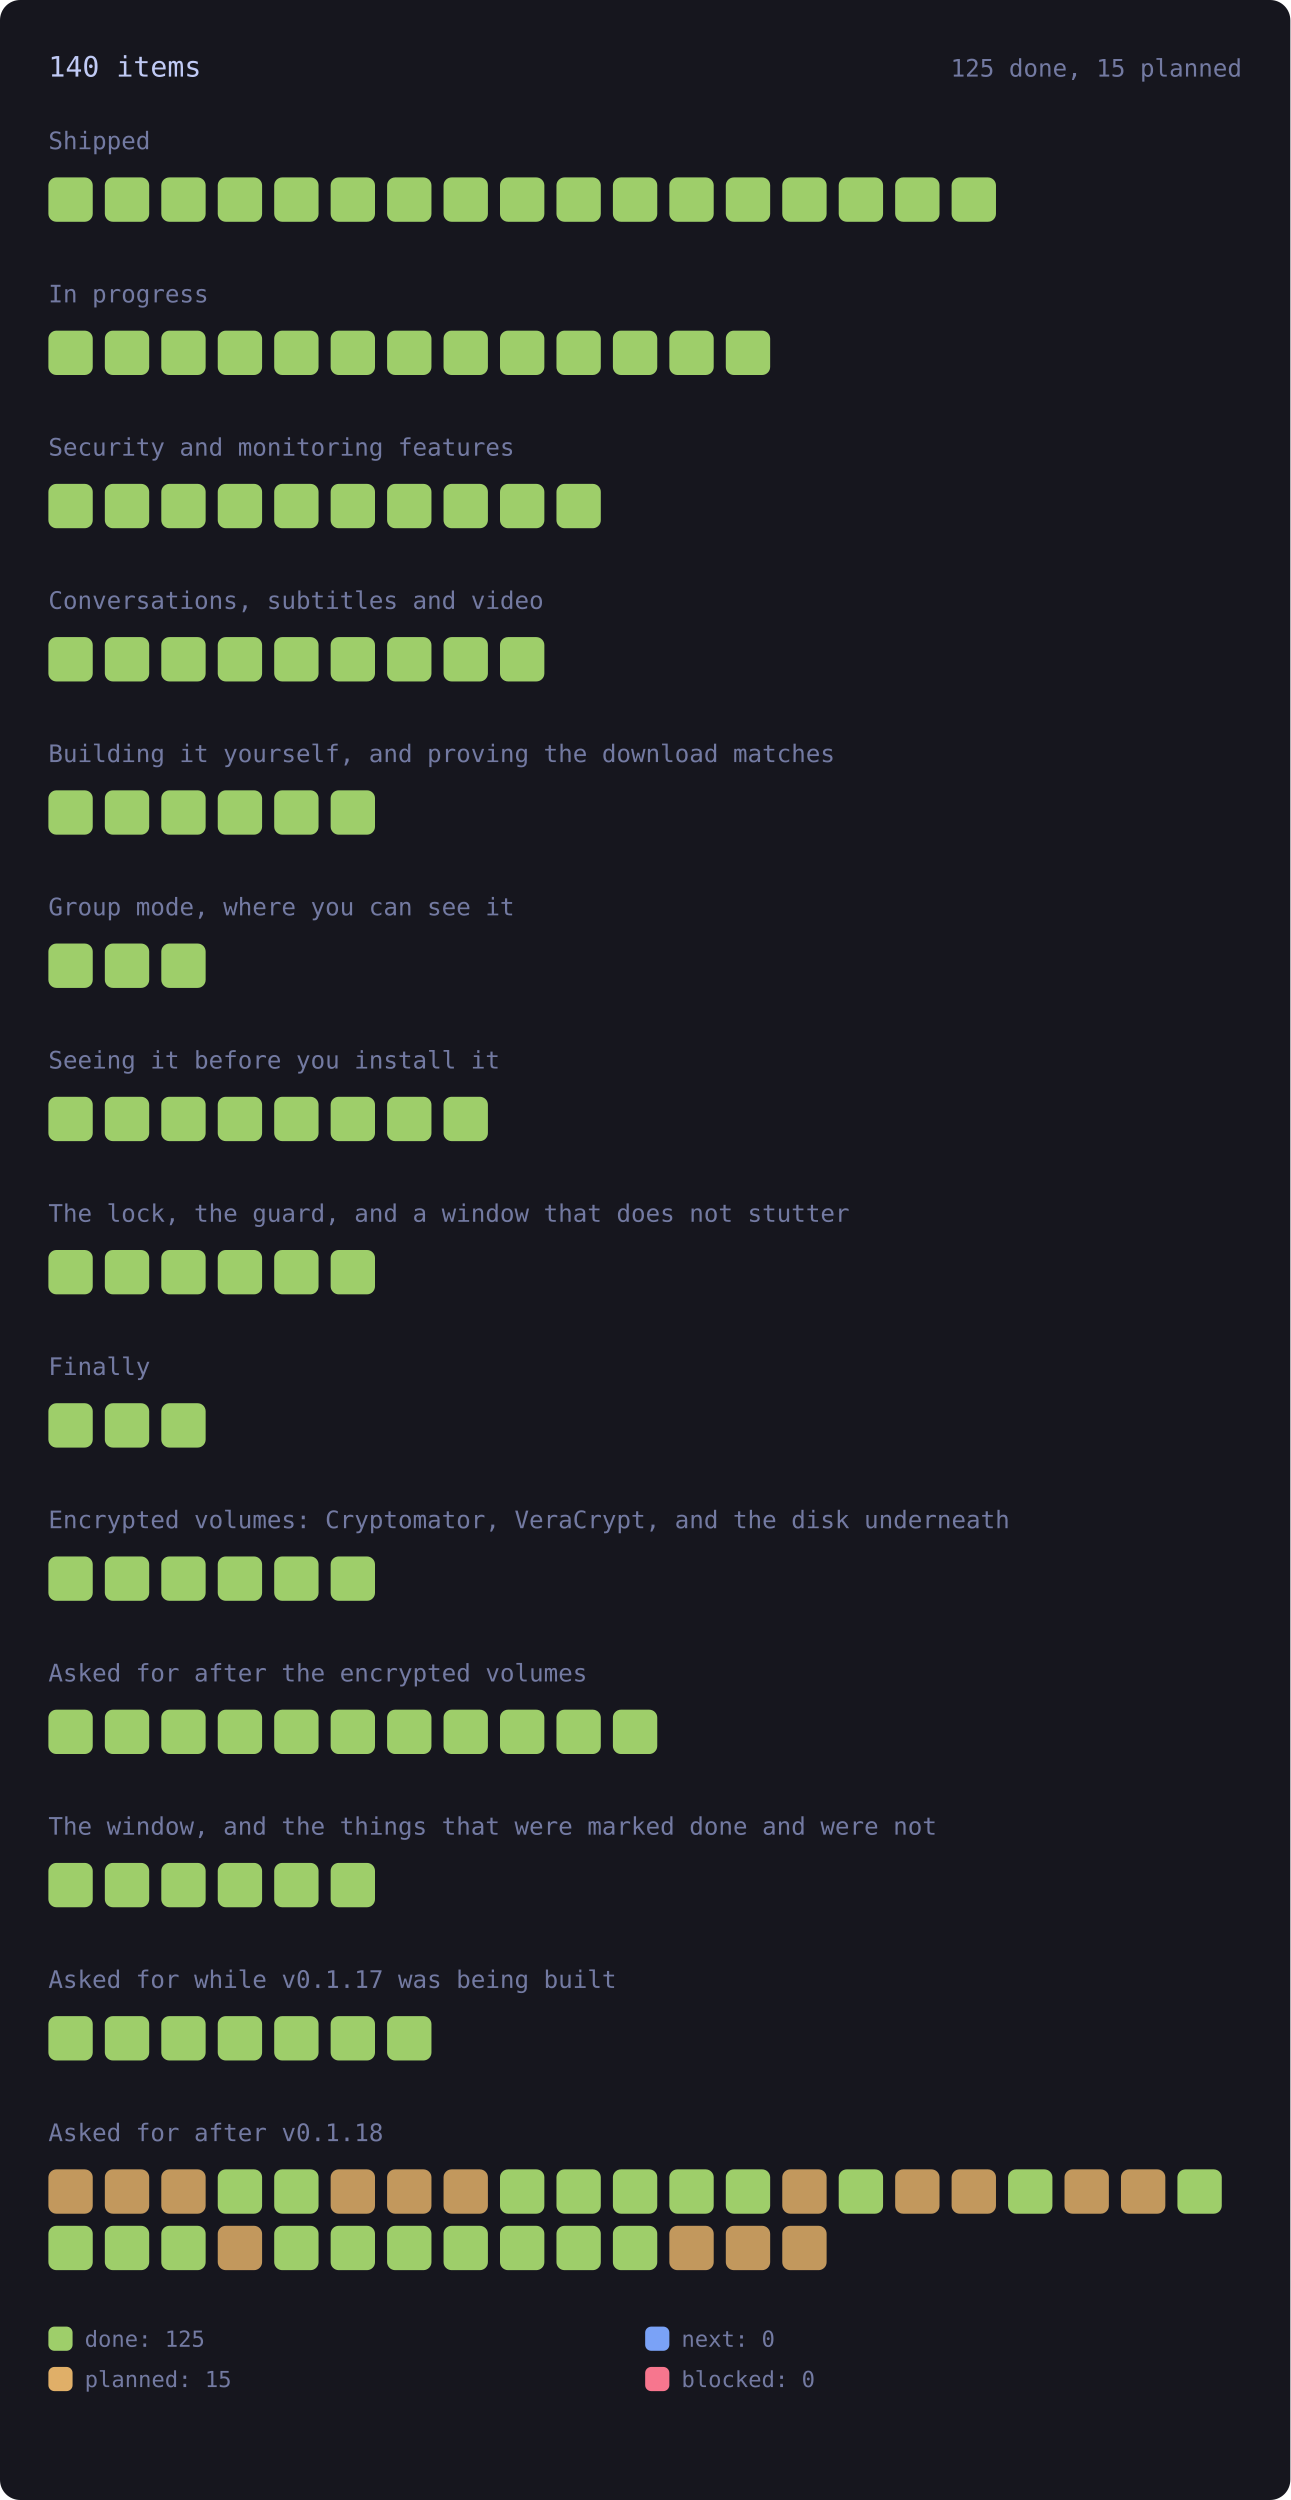
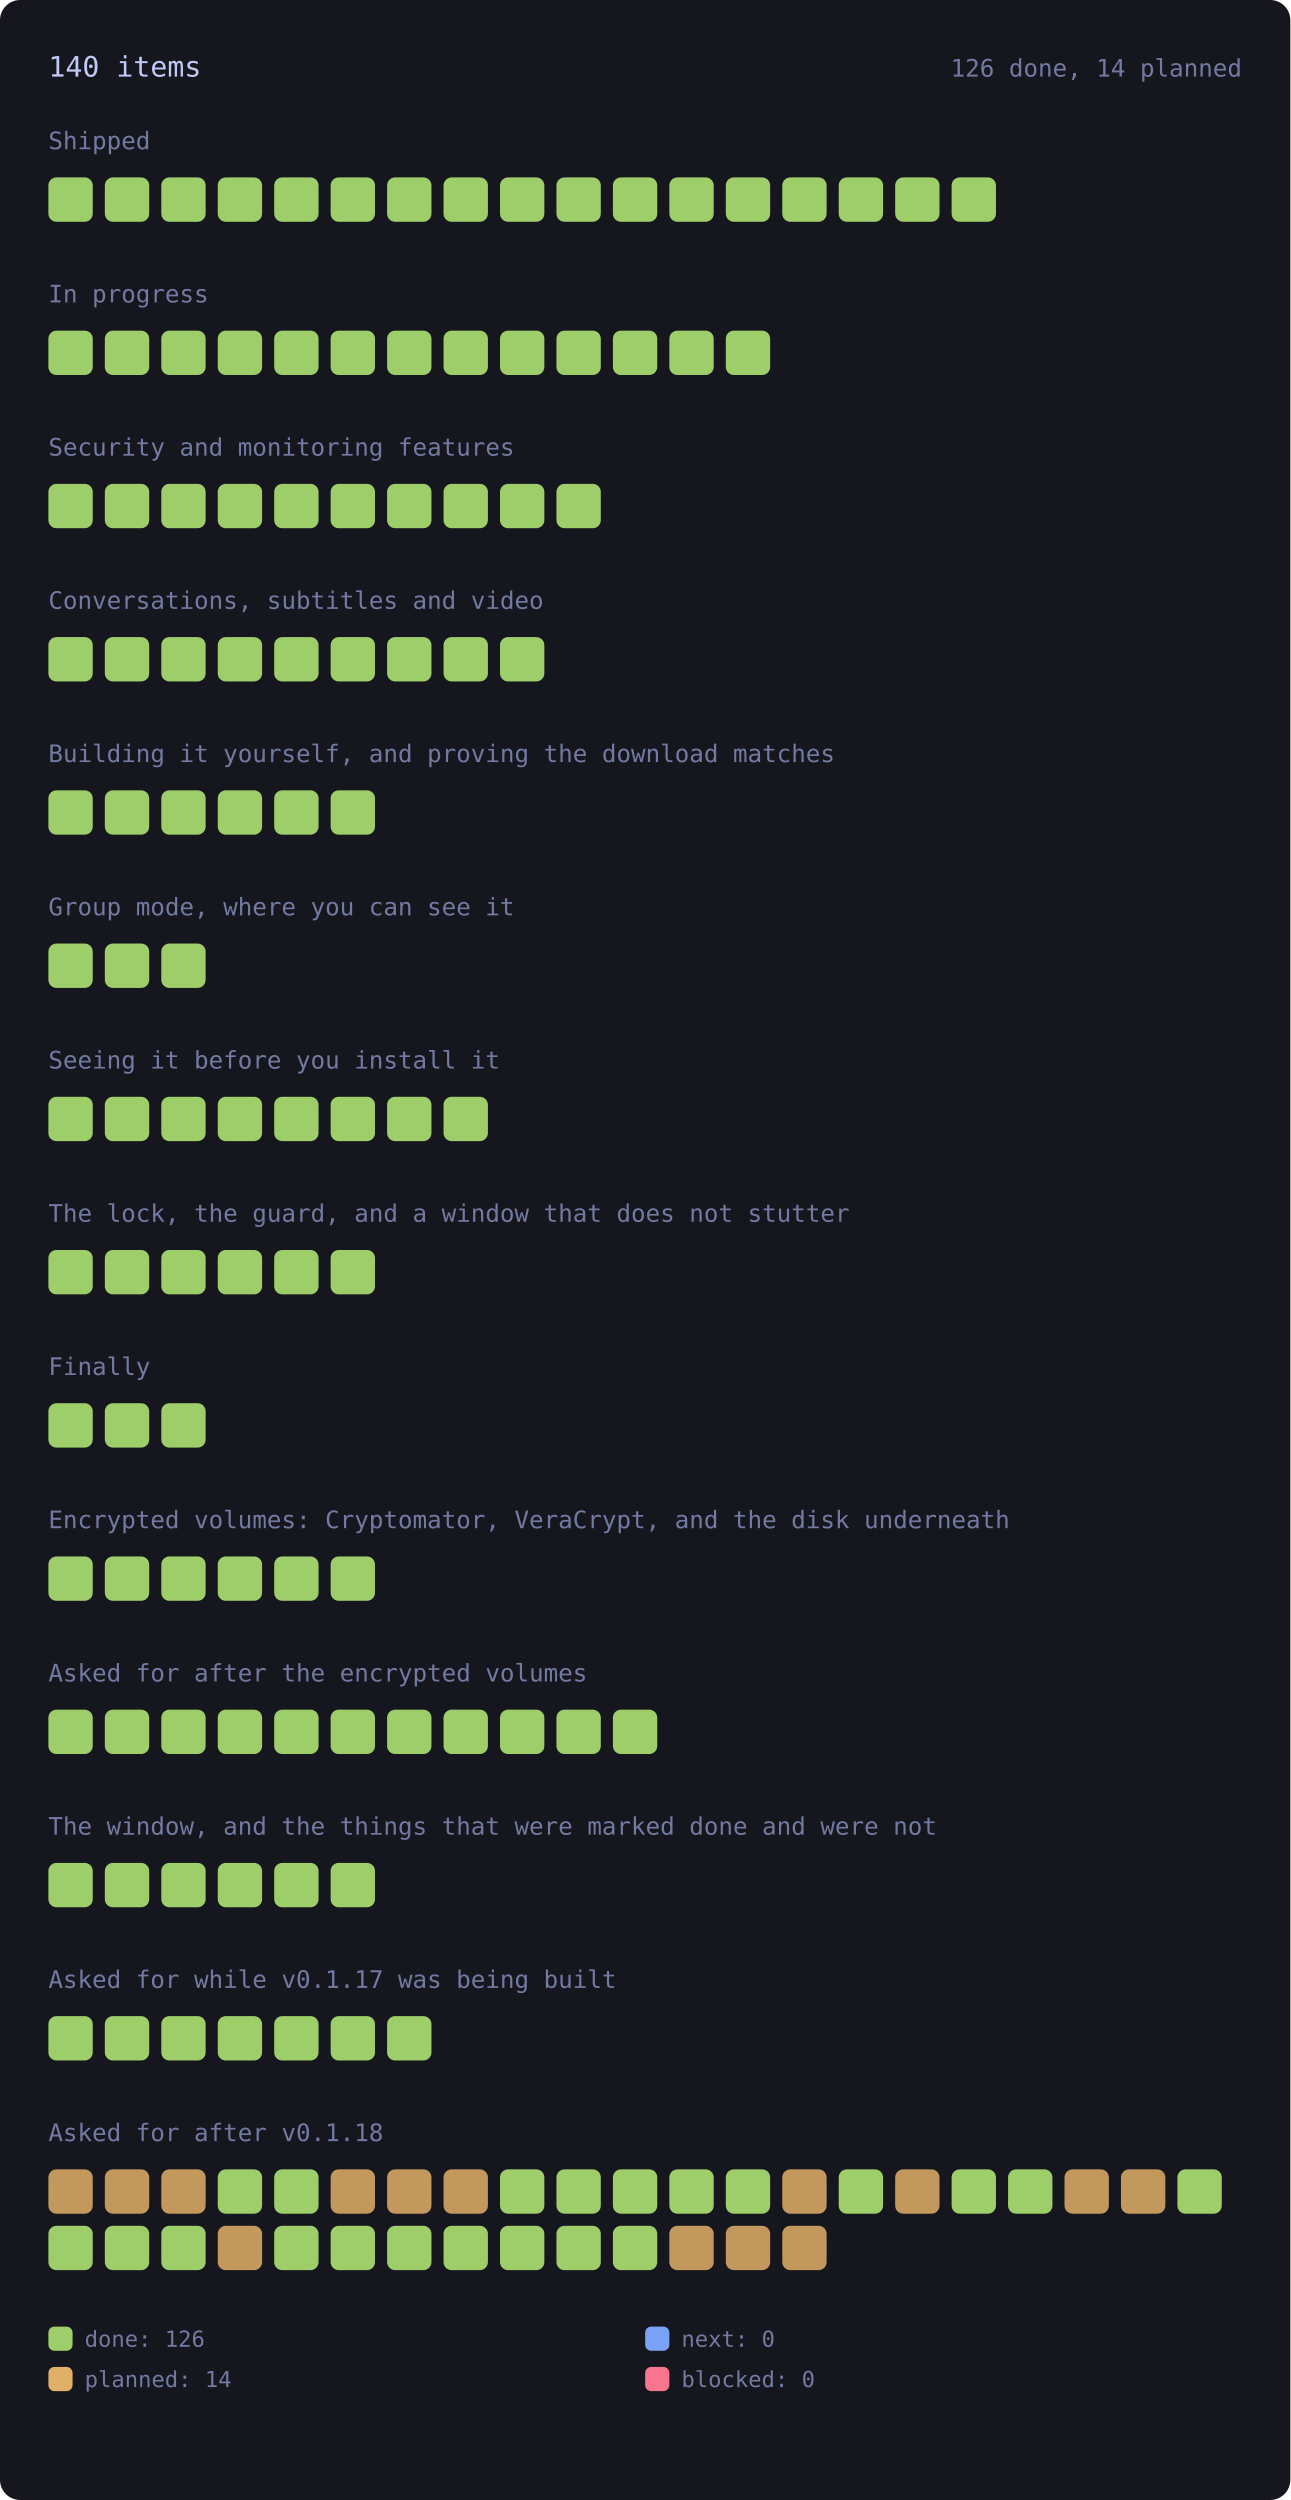
<svg xmlns="http://www.w3.org/2000/svg" viewBox="0 0 640 1240" width="640" height="1240" style="max-width:100%;height:auto" role="img" aria-label="every roadmap item, coloured by state">
  <style>.rm-square{transform-box:fill-box;transform-origin:center;animation:rm-in .45s cubic-bezier(.2,.8,.3,1) backwards;transition:filter .15s ease}.rm-square:hover{filter:brightness(1.35)}@keyframes rm-in{from{opacity:0;transform:scale(.4)}to{opacity:1;transform:none}}@media (prefers-reduced-motion:reduce){.rm-square{animation:none}}</style>
  <rect x="0" y="0" width="640" height="1240" rx="10" fill="var(--bg-inset, #16161e)" />
  <text x="24.0" y="38.0" font-family="ui-monospace, SFMono-Regular, Menlo, Consolas, monospace" font-size="14" fill="var(--fg, #c0caf5)">140 items</text>
-   <text x="616.0" y="38.0" font-family="ui-monospace, SFMono-Regular, Menlo, Consolas, monospace" font-size="12" fill="var(--muted, #737aa2)" text-anchor="end">125 done, 15 planned</text>
+   <text x="616.0" y="38.0" font-family="ui-monospace, SFMono-Regular, Menlo, Consolas, monospace" font-size="12" fill="var(--muted, #737aa2)" text-anchor="end">126 done, 14 planned</text>
  <text x="24.0" y="74.0" font-family="ui-monospace, SFMono-Regular, Menlo, Consolas, monospace" font-size="12" fill="var(--muted, #737aa2)">Shipped</text>
  <g opacity="1">
    <rect class="rm-square" style="animation-delay:0ms" x="24.0" y="88.0" width="22.0" height="22.0" rx="4" fill="var(--ok, #9ece6a)" />
  </g>
  <g opacity="1">
    <rect class="rm-square" style="animation-delay:12ms" x="52.0" y="88.0" width="22.0" height="22.0" rx="4" fill="var(--ok, #9ece6a)" />
  </g>
  <g opacity="1">
    <rect class="rm-square" style="animation-delay:24ms" x="80.0" y="88.0" width="22.0" height="22.0" rx="4" fill="var(--ok, #9ece6a)" />
  </g>
  <g opacity="1">
    <rect class="rm-square" style="animation-delay:36ms" x="108.0" y="88.0" width="22.0" height="22.0" rx="4" fill="var(--ok, #9ece6a)" />
  </g>
  <g opacity="1">
    <rect class="rm-square" style="animation-delay:48ms" x="136.0" y="88.0" width="22.0" height="22.0" rx="4" fill="var(--ok, #9ece6a)" />
  </g>
  <g opacity="1">
    <rect class="rm-square" style="animation-delay:60ms" x="164.0" y="88.0" width="22.0" height="22.0" rx="4" fill="var(--ok, #9ece6a)" />
  </g>
  <g opacity="1">
    <rect class="rm-square" style="animation-delay:72ms" x="192.0" y="88.0" width="22.0" height="22.0" rx="4" fill="var(--ok, #9ece6a)" />
  </g>
  <g opacity="1">
    <rect class="rm-square" style="animation-delay:84ms" x="220.0" y="88.0" width="22.0" height="22.0" rx="4" fill="var(--ok, #9ece6a)" />
  </g>
  <g opacity="1">
    <rect class="rm-square" style="animation-delay:96ms" x="248.0" y="88.0" width="22.0" height="22.0" rx="4" fill="var(--ok, #9ece6a)" />
  </g>
  <g opacity="1">
    <rect class="rm-square" style="animation-delay:108ms" x="276.0" y="88.0" width="22.0" height="22.0" rx="4" fill="var(--ok, #9ece6a)" />
  </g>
  <g opacity="1">
    <rect class="rm-square" style="animation-delay:120ms" x="304.0" y="88.0" width="22.0" height="22.0" rx="4" fill="var(--ok, #9ece6a)" />
  </g>
  <g opacity="1">
    <rect class="rm-square" style="animation-delay:132ms" x="332.0" y="88.0" width="22.0" height="22.0" rx="4" fill="var(--ok, #9ece6a)" />
  </g>
  <g opacity="1">
    <rect class="rm-square" style="animation-delay:144ms" x="360.0" y="88.0" width="22.0" height="22.0" rx="4" fill="var(--ok, #9ece6a)" />
  </g>
  <g opacity="1">
    <rect class="rm-square" style="animation-delay:156ms" x="388.0" y="88.0" width="22.0" height="22.0" rx="4" fill="var(--ok, #9ece6a)" />
  </g>
  <g opacity="1">
    <rect class="rm-square" style="animation-delay:168ms" x="416.0" y="88.0" width="22.0" height="22.0" rx="4" fill="var(--ok, #9ece6a)" />
  </g>
  <g opacity="1">
    <rect class="rm-square" style="animation-delay:180ms" x="444.0" y="88.0" width="22.0" height="22.0" rx="4" fill="var(--ok, #9ece6a)" />
  </g>
  <g opacity="1">
    <rect class="rm-square" style="animation-delay:192ms" x="472.0" y="88.0" width="22.0" height="22.0" rx="4" fill="var(--ok, #9ece6a)" />
  </g>
  <text x="24.0" y="150.0" font-family="ui-monospace, SFMono-Regular, Menlo, Consolas, monospace" font-size="12" fill="var(--muted, #737aa2)">In progress</text>
  <g opacity="1">
    <rect class="rm-square" style="animation-delay:0ms" x="24.0" y="164.0" width="22.0" height="22.0" rx="4" fill="var(--ok, #9ece6a)" />
  </g>
  <g opacity="1">
    <rect class="rm-square" style="animation-delay:12ms" x="52.0" y="164.0" width="22.0" height="22.0" rx="4" fill="var(--ok, #9ece6a)" />
  </g>
  <g opacity="1">
    <rect class="rm-square" style="animation-delay:24ms" x="80.0" y="164.0" width="22.0" height="22.0" rx="4" fill="var(--ok, #9ece6a)" />
  </g>
  <g opacity="1">
    <rect class="rm-square" style="animation-delay:36ms" x="108.0" y="164.0" width="22.0" height="22.0" rx="4" fill="var(--ok, #9ece6a)" />
  </g>
  <g opacity="1">
    <rect class="rm-square" style="animation-delay:48ms" x="136.0" y="164.0" width="22.0" height="22.0" rx="4" fill="var(--ok, #9ece6a)" />
  </g>
  <g opacity="1">
    <rect class="rm-square" style="animation-delay:60ms" x="164.0" y="164.0" width="22.0" height="22.0" rx="4" fill="var(--ok, #9ece6a)" />
  </g>
  <g opacity="1">
    <rect class="rm-square" style="animation-delay:72ms" x="192.0" y="164.0" width="22.0" height="22.0" rx="4" fill="var(--ok, #9ece6a)" />
  </g>
  <g opacity="1">
    <rect class="rm-square" style="animation-delay:84ms" x="220.0" y="164.0" width="22.0" height="22.0" rx="4" fill="var(--ok, #9ece6a)" />
  </g>
  <g opacity="1">
    <rect class="rm-square" style="animation-delay:96ms" x="248.0" y="164.0" width="22.0" height="22.0" rx="4" fill="var(--ok, #9ece6a)" />
  </g>
  <g opacity="1">
    <rect class="rm-square" style="animation-delay:108ms" x="276.0" y="164.0" width="22.0" height="22.0" rx="4" fill="var(--ok, #9ece6a)" />
  </g>
  <g opacity="1">
    <rect class="rm-square" style="animation-delay:120ms" x="304.0" y="164.0" width="22.0" height="22.0" rx="4" fill="var(--ok, #9ece6a)" />
  </g>
  <g opacity="1">
    <rect class="rm-square" style="animation-delay:132ms" x="332.0" y="164.0" width="22.0" height="22.0" rx="4" fill="var(--ok, #9ece6a)" />
  </g>
  <g opacity="1">
    <rect class="rm-square" style="animation-delay:144ms" x="360.0" y="164.0" width="22.0" height="22.0" rx="4" fill="var(--ok, #9ece6a)" />
  </g>
  <text x="24.0" y="226.0" font-family="ui-monospace, SFMono-Regular, Menlo, Consolas, monospace" font-size="12" fill="var(--muted, #737aa2)">Security and monitoring features</text>
  <g opacity="1">
    <rect class="rm-square" style="animation-delay:0ms" x="24.0" y="240.0" width="22.0" height="22.0" rx="4" fill="var(--ok, #9ece6a)" />
  </g>
  <g opacity="1">
    <rect class="rm-square" style="animation-delay:12ms" x="52.0" y="240.0" width="22.0" height="22.0" rx="4" fill="var(--ok, #9ece6a)" />
  </g>
  <g opacity="1">
    <rect class="rm-square" style="animation-delay:24ms" x="80.0" y="240.0" width="22.0" height="22.0" rx="4" fill="var(--ok, #9ece6a)" />
  </g>
  <g opacity="1">
    <rect class="rm-square" style="animation-delay:36ms" x="108.0" y="240.0" width="22.0" height="22.0" rx="4" fill="var(--ok, #9ece6a)" />
  </g>
  <g opacity="1">
    <rect class="rm-square" style="animation-delay:48ms" x="136.0" y="240.0" width="22.0" height="22.0" rx="4" fill="var(--ok, #9ece6a)" />
  </g>
  <g opacity="1">
    <rect class="rm-square" style="animation-delay:60ms" x="164.0" y="240.0" width="22.0" height="22.0" rx="4" fill="var(--ok, #9ece6a)" />
  </g>
  <g opacity="1">
    <rect class="rm-square" style="animation-delay:72ms" x="192.0" y="240.0" width="22.0" height="22.0" rx="4" fill="var(--ok, #9ece6a)" />
  </g>
  <g opacity="1">
    <rect class="rm-square" style="animation-delay:84ms" x="220.0" y="240.0" width="22.0" height="22.0" rx="4" fill="var(--ok, #9ece6a)" />
  </g>
  <g opacity="1">
    <rect class="rm-square" style="animation-delay:96ms" x="248.0" y="240.0" width="22.0" height="22.0" rx="4" fill="var(--ok, #9ece6a)" />
  </g>
  <g opacity="1">
    <rect class="rm-square" style="animation-delay:108ms" x="276.0" y="240.0" width="22.0" height="22.0" rx="4" fill="var(--ok, #9ece6a)" />
  </g>
  <text x="24.0" y="302.0" font-family="ui-monospace, SFMono-Regular, Menlo, Consolas, monospace" font-size="12" fill="var(--muted, #737aa2)">Conversations, subtitles and video</text>
  <g opacity="1">
    <rect class="rm-square" style="animation-delay:0ms" x="24.0" y="316.0" width="22.0" height="22.0" rx="4" fill="var(--ok, #9ece6a)" />
  </g>
  <g opacity="1">
    <rect class="rm-square" style="animation-delay:12ms" x="52.0" y="316.0" width="22.0" height="22.0" rx="4" fill="var(--ok, #9ece6a)" />
  </g>
  <g opacity="1">
    <rect class="rm-square" style="animation-delay:24ms" x="80.0" y="316.0" width="22.0" height="22.0" rx="4" fill="var(--ok, #9ece6a)" />
  </g>
  <g opacity="1">
    <rect class="rm-square" style="animation-delay:36ms" x="108.0" y="316.0" width="22.0" height="22.0" rx="4" fill="var(--ok, #9ece6a)" />
  </g>
  <g opacity="1">
    <rect class="rm-square" style="animation-delay:48ms" x="136.0" y="316.0" width="22.0" height="22.0" rx="4" fill="var(--ok, #9ece6a)" />
  </g>
  <g opacity="1">
    <rect class="rm-square" style="animation-delay:60ms" x="164.0" y="316.0" width="22.0" height="22.0" rx="4" fill="var(--ok, #9ece6a)" />
  </g>
  <g opacity="1">
    <rect class="rm-square" style="animation-delay:72ms" x="192.0" y="316.0" width="22.0" height="22.0" rx="4" fill="var(--ok, #9ece6a)" />
  </g>
  <g opacity="1">
    <rect class="rm-square" style="animation-delay:84ms" x="220.0" y="316.0" width="22.0" height="22.0" rx="4" fill="var(--ok, #9ece6a)" />
  </g>
  <g opacity="1">
    <rect class="rm-square" style="animation-delay:96ms" x="248.0" y="316.0" width="22.0" height="22.0" rx="4" fill="var(--ok, #9ece6a)" />
  </g>
  <text x="24.0" y="378.0" font-family="ui-monospace, SFMono-Regular, Menlo, Consolas, monospace" font-size="12" fill="var(--muted, #737aa2)">Building it yourself, and proving the download matches</text>
  <g opacity="1">
    <rect class="rm-square" style="animation-delay:0ms" x="24.0" y="392.0" width="22.0" height="22.0" rx="4" fill="var(--ok, #9ece6a)" />
  </g>
  <g opacity="1">
    <rect class="rm-square" style="animation-delay:12ms" x="52.0" y="392.0" width="22.0" height="22.0" rx="4" fill="var(--ok, #9ece6a)" />
  </g>
  <g opacity="1">
    <rect class="rm-square" style="animation-delay:24ms" x="80.0" y="392.0" width="22.0" height="22.0" rx="4" fill="var(--ok, #9ece6a)" />
  </g>
  <g opacity="1">
    <rect class="rm-square" style="animation-delay:36ms" x="108.0" y="392.0" width="22.0" height="22.0" rx="4" fill="var(--ok, #9ece6a)" />
  </g>
  <g opacity="1">
    <rect class="rm-square" style="animation-delay:48ms" x="136.0" y="392.0" width="22.0" height="22.0" rx="4" fill="var(--ok, #9ece6a)" />
  </g>
  <g opacity="1">
    <rect class="rm-square" style="animation-delay:60ms" x="164.0" y="392.0" width="22.0" height="22.0" rx="4" fill="var(--ok, #9ece6a)" />
  </g>
  <text x="24.0" y="454.0" font-family="ui-monospace, SFMono-Regular, Menlo, Consolas, monospace" font-size="12" fill="var(--muted, #737aa2)">Group mode, where you can see it</text>
  <g opacity="1">
    <rect class="rm-square" style="animation-delay:0ms" x="24.0" y="468.0" width="22.0" height="22.0" rx="4" fill="var(--ok, #9ece6a)" />
  </g>
  <g opacity="1">
    <rect class="rm-square" style="animation-delay:12ms" x="52.0" y="468.0" width="22.0" height="22.0" rx="4" fill="var(--ok, #9ece6a)" />
  </g>
  <g opacity="1">
    <rect class="rm-square" style="animation-delay:24ms" x="80.0" y="468.0" width="22.0" height="22.0" rx="4" fill="var(--ok, #9ece6a)" />
  </g>
  <text x="24.0" y="530.0" font-family="ui-monospace, SFMono-Regular, Menlo, Consolas, monospace" font-size="12" fill="var(--muted, #737aa2)">Seeing it before you install it</text>
  <g opacity="1">
    <rect class="rm-square" style="animation-delay:0ms" x="24.0" y="544.0" width="22.0" height="22.0" rx="4" fill="var(--ok, #9ece6a)" />
  </g>
  <g opacity="1">
    <rect class="rm-square" style="animation-delay:12ms" x="52.0" y="544.0" width="22.0" height="22.0" rx="4" fill="var(--ok, #9ece6a)" />
  </g>
  <g opacity="1">
    <rect class="rm-square" style="animation-delay:24ms" x="80.0" y="544.0" width="22.0" height="22.0" rx="4" fill="var(--ok, #9ece6a)" />
  </g>
  <g opacity="1">
    <rect class="rm-square" style="animation-delay:36ms" x="108.0" y="544.0" width="22.0" height="22.0" rx="4" fill="var(--ok, #9ece6a)" />
  </g>
  <g opacity="1">
    <rect class="rm-square" style="animation-delay:48ms" x="136.0" y="544.0" width="22.0" height="22.0" rx="4" fill="var(--ok, #9ece6a)" />
  </g>
  <g opacity="1">
    <rect class="rm-square" style="animation-delay:60ms" x="164.0" y="544.0" width="22.0" height="22.0" rx="4" fill="var(--ok, #9ece6a)" />
  </g>
  <g opacity="1">
    <rect class="rm-square" style="animation-delay:72ms" x="192.0" y="544.0" width="22.0" height="22.0" rx="4" fill="var(--ok, #9ece6a)" />
  </g>
  <g opacity="1">
    <rect class="rm-square" style="animation-delay:84ms" x="220.0" y="544.0" width="22.0" height="22.0" rx="4" fill="var(--ok, #9ece6a)" />
  </g>
  <text x="24.0" y="606.0" font-family="ui-monospace, SFMono-Regular, Menlo, Consolas, monospace" font-size="12" fill="var(--muted, #737aa2)">The lock, the guard, and a window that does not stutter</text>
  <g opacity="1">
    <rect class="rm-square" style="animation-delay:0ms" x="24.0" y="620.0" width="22.0" height="22.0" rx="4" fill="var(--ok, #9ece6a)" />
  </g>
  <g opacity="1">
    <rect class="rm-square" style="animation-delay:12ms" x="52.0" y="620.0" width="22.0" height="22.0" rx="4" fill="var(--ok, #9ece6a)" />
  </g>
  <g opacity="1">
    <rect class="rm-square" style="animation-delay:24ms" x="80.0" y="620.0" width="22.0" height="22.0" rx="4" fill="var(--ok, #9ece6a)" />
  </g>
  <g opacity="1">
    <rect class="rm-square" style="animation-delay:36ms" x="108.0" y="620.0" width="22.0" height="22.0" rx="4" fill="var(--ok, #9ece6a)" />
  </g>
  <g opacity="1">
    <rect class="rm-square" style="animation-delay:48ms" x="136.0" y="620.0" width="22.0" height="22.0" rx="4" fill="var(--ok, #9ece6a)" />
  </g>
  <g opacity="1">
    <rect class="rm-square" style="animation-delay:60ms" x="164.0" y="620.0" width="22.0" height="22.0" rx="4" fill="var(--ok, #9ece6a)" />
  </g>
  <text x="24.0" y="682.0" font-family="ui-monospace, SFMono-Regular, Menlo, Consolas, monospace" font-size="12" fill="var(--muted, #737aa2)">Finally</text>
  <g opacity="1">
    <rect class="rm-square" style="animation-delay:0ms" x="24.0" y="696.0" width="22.0" height="22.0" rx="4" fill="var(--ok, #9ece6a)" />
  </g>
  <g opacity="1">
    <rect class="rm-square" style="animation-delay:12ms" x="52.0" y="696.0" width="22.0" height="22.0" rx="4" fill="var(--ok, #9ece6a)" />
  </g>
  <g opacity="1">
    <rect class="rm-square" style="animation-delay:24ms" x="80.0" y="696.0" width="22.0" height="22.0" rx="4" fill="var(--ok, #9ece6a)" />
  </g>
  <text x="24.0" y="758.0" font-family="ui-monospace, SFMono-Regular, Menlo, Consolas, monospace" font-size="12" fill="var(--muted, #737aa2)">Encrypted volumes: Cryptomator, VeraCrypt, and the disk underneath</text>
  <g opacity="1">
    <rect class="rm-square" style="animation-delay:0ms" x="24.0" y="772.0" width="22.0" height="22.0" rx="4" fill="var(--ok, #9ece6a)" />
  </g>
  <g opacity="1">
    <rect class="rm-square" style="animation-delay:12ms" x="52.0" y="772.0" width="22.0" height="22.0" rx="4" fill="var(--ok, #9ece6a)" />
  </g>
  <g opacity="1">
    <rect class="rm-square" style="animation-delay:24ms" x="80.0" y="772.0" width="22.0" height="22.0" rx="4" fill="var(--ok, #9ece6a)" />
  </g>
  <g opacity="1">
    <rect class="rm-square" style="animation-delay:36ms" x="108.0" y="772.0" width="22.0" height="22.0" rx="4" fill="var(--ok, #9ece6a)" />
  </g>
  <g opacity="1">
    <rect class="rm-square" style="animation-delay:48ms" x="136.0" y="772.0" width="22.0" height="22.0" rx="4" fill="var(--ok, #9ece6a)" />
  </g>
  <g opacity="1">
    <rect class="rm-square" style="animation-delay:60ms" x="164.0" y="772.0" width="22.0" height="22.0" rx="4" fill="var(--ok, #9ece6a)" />
  </g>
  <text x="24.0" y="834.0" font-family="ui-monospace, SFMono-Regular, Menlo, Consolas, monospace" font-size="12" fill="var(--muted, #737aa2)">Asked for after the encrypted volumes</text>
  <g opacity="1">
    <rect class="rm-square" style="animation-delay:0ms" x="24.0" y="848.0" width="22.0" height="22.0" rx="4" fill="var(--ok, #9ece6a)" />
  </g>
  <g opacity="1">
    <rect class="rm-square" style="animation-delay:12ms" x="52.0" y="848.0" width="22.0" height="22.0" rx="4" fill="var(--ok, #9ece6a)" />
  </g>
  <g opacity="1">
    <rect class="rm-square" style="animation-delay:24ms" x="80.0" y="848.0" width="22.0" height="22.0" rx="4" fill="var(--ok, #9ece6a)" />
  </g>
  <g opacity="1">
    <rect class="rm-square" style="animation-delay:36ms" x="108.0" y="848.0" width="22.0" height="22.0" rx="4" fill="var(--ok, #9ece6a)" />
  </g>
  <g opacity="1">
    <rect class="rm-square" style="animation-delay:48ms" x="136.0" y="848.0" width="22.0" height="22.0" rx="4" fill="var(--ok, #9ece6a)" />
  </g>
  <g opacity="1">
    <rect class="rm-square" style="animation-delay:60ms" x="164.0" y="848.0" width="22.0" height="22.0" rx="4" fill="var(--ok, #9ece6a)" />
  </g>
  <g opacity="1">
    <rect class="rm-square" style="animation-delay:72ms" x="192.0" y="848.0" width="22.0" height="22.0" rx="4" fill="var(--ok, #9ece6a)" />
  </g>
  <g opacity="1">
    <rect class="rm-square" style="animation-delay:84ms" x="220.0" y="848.0" width="22.0" height="22.0" rx="4" fill="var(--ok, #9ece6a)" />
  </g>
  <g opacity="1">
    <rect class="rm-square" style="animation-delay:96ms" x="248.0" y="848.0" width="22.0" height="22.0" rx="4" fill="var(--ok, #9ece6a)" />
  </g>
  <g opacity="1">
    <rect class="rm-square" style="animation-delay:108ms" x="276.0" y="848.0" width="22.0" height="22.0" rx="4" fill="var(--ok, #9ece6a)" />
  </g>
  <g opacity="1">
    <rect class="rm-square" style="animation-delay:120ms" x="304.0" y="848.0" width="22.0" height="22.0" rx="4" fill="var(--ok, #9ece6a)" />
  </g>
  <text x="24.0" y="910.0" font-family="ui-monospace, SFMono-Regular, Menlo, Consolas, monospace" font-size="12" fill="var(--muted, #737aa2)">The window, and the things that were marked done and were not</text>
  <g opacity="1">
    <rect class="rm-square" style="animation-delay:0ms" x="24.0" y="924.0" width="22.0" height="22.0" rx="4" fill="var(--ok, #9ece6a)" />
  </g>
  <g opacity="1">
    <rect class="rm-square" style="animation-delay:12ms" x="52.0" y="924.0" width="22.0" height="22.0" rx="4" fill="var(--ok, #9ece6a)" />
  </g>
  <g opacity="1">
    <rect class="rm-square" style="animation-delay:24ms" x="80.0" y="924.0" width="22.0" height="22.0" rx="4" fill="var(--ok, #9ece6a)" />
  </g>
  <g opacity="1">
    <rect class="rm-square" style="animation-delay:36ms" x="108.0" y="924.0" width="22.0" height="22.0" rx="4" fill="var(--ok, #9ece6a)" />
  </g>
  <g opacity="1">
    <rect class="rm-square" style="animation-delay:48ms" x="136.0" y="924.0" width="22.0" height="22.0" rx="4" fill="var(--ok, #9ece6a)" />
  </g>
  <g opacity="1">
    <rect class="rm-square" style="animation-delay:60ms" x="164.0" y="924.0" width="22.0" height="22.0" rx="4" fill="var(--ok, #9ece6a)" />
  </g>
  <text x="24.0" y="986.0" font-family="ui-monospace, SFMono-Regular, Menlo, Consolas, monospace" font-size="12" fill="var(--muted, #737aa2)">Asked for while v0.1.17 was being built</text>
  <g opacity="1">
    <rect class="rm-square" style="animation-delay:0ms" x="24.0" y="1000.0" width="22.0" height="22.0" rx="4" fill="var(--ok, #9ece6a)" />
  </g>
  <g opacity="1">
    <rect class="rm-square" style="animation-delay:12ms" x="52.0" y="1000.0" width="22.0" height="22.0" rx="4" fill="var(--ok, #9ece6a)" />
  </g>
  <g opacity="1">
    <rect class="rm-square" style="animation-delay:24ms" x="80.0" y="1000.0" width="22.0" height="22.0" rx="4" fill="var(--ok, #9ece6a)" />
  </g>
  <g opacity="1">
    <rect class="rm-square" style="animation-delay:36ms" x="108.0" y="1000.0" width="22.0" height="22.0" rx="4" fill="var(--ok, #9ece6a)" />
  </g>
  <g opacity="1">
    <rect class="rm-square" style="animation-delay:48ms" x="136.0" y="1000.0" width="22.0" height="22.0" rx="4" fill="var(--ok, #9ece6a)" />
  </g>
  <g opacity="1">
    <rect class="rm-square" style="animation-delay:60ms" x="164.0" y="1000.0" width="22.0" height="22.0" rx="4" fill="var(--ok, #9ece6a)" />
  </g>
  <g opacity="1">
    <rect class="rm-square" style="animation-delay:72ms" x="192.0" y="1000.0" width="22.0" height="22.0" rx="4" fill="var(--ok, #9ece6a)" />
  </g>
  <text x="24.0" y="1062.0" font-family="ui-monospace, SFMono-Regular, Menlo, Consolas, monospace" font-size="12" fill="var(--muted, #737aa2)">Asked for after v0.1.18</text>
  <g opacity="0.85">
    <rect class="rm-square" style="animation-delay:0ms" x="24.0" y="1076.0" width="22.0" height="22.0" rx="4" fill="var(--warn, #e0af68)" />
  </g>
  <g opacity="0.85">
    <rect class="rm-square" style="animation-delay:12ms" x="52.0" y="1076.0" width="22.0" height="22.0" rx="4" fill="var(--warn, #e0af68)" />
  </g>
  <g opacity="0.85">
    <rect class="rm-square" style="animation-delay:24ms" x="80.0" y="1076.0" width="22.0" height="22.0" rx="4" fill="var(--warn, #e0af68)" />
  </g>
  <g opacity="1">
    <rect class="rm-square" style="animation-delay:36ms" x="108.0" y="1076.0" width="22.0" height="22.0" rx="4" fill="var(--ok, #9ece6a)" />
  </g>
  <g opacity="1">
    <rect class="rm-square" style="animation-delay:48ms" x="136.0" y="1076.0" width="22.0" height="22.0" rx="4" fill="var(--ok, #9ece6a)" />
  </g>
  <g opacity="0.85">
    <rect class="rm-square" style="animation-delay:60ms" x="164.0" y="1076.0" width="22.0" height="22.0" rx="4" fill="var(--warn, #e0af68)" />
  </g>
  <g opacity="0.85">
    <rect class="rm-square" style="animation-delay:72ms" x="192.0" y="1076.0" width="22.0" height="22.0" rx="4" fill="var(--warn, #e0af68)" />
  </g>
  <g opacity="0.85">
    <rect class="rm-square" style="animation-delay:84ms" x="220.0" y="1076.0" width="22.0" height="22.0" rx="4" fill="var(--warn, #e0af68)" />
  </g>
  <g opacity="1">
    <rect class="rm-square" style="animation-delay:96ms" x="248.0" y="1076.0" width="22.0" height="22.0" rx="4" fill="var(--ok, #9ece6a)" />
  </g>
  <g opacity="1">
    <rect class="rm-square" style="animation-delay:108ms" x="276.0" y="1076.0" width="22.0" height="22.0" rx="4" fill="var(--ok, #9ece6a)" />
  </g>
  <g opacity="1">
    <rect class="rm-square" style="animation-delay:120ms" x="304.0" y="1076.0" width="22.0" height="22.0" rx="4" fill="var(--ok, #9ece6a)" />
  </g>
  <g opacity="1">
    <rect class="rm-square" style="animation-delay:132ms" x="332.0" y="1076.0" width="22.0" height="22.0" rx="4" fill="var(--ok, #9ece6a)" />
  </g>
  <g opacity="1">
    <rect class="rm-square" style="animation-delay:144ms" x="360.0" y="1076.0" width="22.0" height="22.0" rx="4" fill="var(--ok, #9ece6a)" />
  </g>
  <g opacity="0.85">
    <rect class="rm-square" style="animation-delay:156ms" x="388.0" y="1076.0" width="22.0" height="22.0" rx="4" fill="var(--warn, #e0af68)" />
  </g>
  <g opacity="1">
    <rect class="rm-square" style="animation-delay:168ms" x="416.0" y="1076.0" width="22.0" height="22.0" rx="4" fill="var(--ok, #9ece6a)" />
  </g>
  <g opacity="0.85">
    <rect class="rm-square" style="animation-delay:180ms" x="444.0" y="1076.0" width="22.0" height="22.0" rx="4" fill="var(--warn, #e0af68)" />
  </g>
-   <g opacity="0.85">
-     <rect class="rm-square" style="animation-delay:192ms" x="472.0" y="1076.0" width="22.0" height="22.0" rx="4" fill="var(--warn, #e0af68)" />
+   <g opacity="1">
+     <rect class="rm-square" style="animation-delay:192ms" x="472.0" y="1076.0" width="22.0" height="22.0" rx="4" fill="var(--ok, #9ece6a)" />
  </g>
  <g opacity="1">
    <rect class="rm-square" style="animation-delay:204ms" x="500.0" y="1076.0" width="22.0" height="22.0" rx="4" fill="var(--ok, #9ece6a)" />
  </g>
  <g opacity="0.85">
    <rect class="rm-square" style="animation-delay:216ms" x="528.0" y="1076.0" width="22.0" height="22.0" rx="4" fill="var(--warn, #e0af68)" />
  </g>
  <g opacity="0.85">
    <rect class="rm-square" style="animation-delay:228ms" x="556.0" y="1076.0" width="22.0" height="22.0" rx="4" fill="var(--warn, #e0af68)" />
  </g>
  <g opacity="1">
    <rect class="rm-square" style="animation-delay:240ms" x="584.0" y="1076.0" width="22.0" height="22.0" rx="4" fill="var(--ok, #9ece6a)" />
  </g>
  <g opacity="1">
    <rect class="rm-square" style="animation-delay:252ms" x="24.0" y="1104.0" width="22.0" height="22.0" rx="4" fill="var(--ok, #9ece6a)" />
  </g>
  <g opacity="1">
    <rect class="rm-square" style="animation-delay:264ms" x="52.0" y="1104.0" width="22.0" height="22.0" rx="4" fill="var(--ok, #9ece6a)" />
  </g>
  <g opacity="1">
    <rect class="rm-square" style="animation-delay:276ms" x="80.0" y="1104.0" width="22.0" height="22.0" rx="4" fill="var(--ok, #9ece6a)" />
  </g>
  <g opacity="0.85">
    <rect class="rm-square" style="animation-delay:288ms" x="108.0" y="1104.0" width="22.0" height="22.0" rx="4" fill="var(--warn, #e0af68)" />
  </g>
  <g opacity="1">
    <rect class="rm-square" style="animation-delay:300ms" x="136.0" y="1104.0" width="22.0" height="22.0" rx="4" fill="var(--ok, #9ece6a)" />
  </g>
  <g opacity="1">
    <rect class="rm-square" style="animation-delay:312ms" x="164.0" y="1104.0" width="22.0" height="22.0" rx="4" fill="var(--ok, #9ece6a)" />
  </g>
  <g opacity="1">
    <rect class="rm-square" style="animation-delay:324ms" x="192.0" y="1104.0" width="22.0" height="22.0" rx="4" fill="var(--ok, #9ece6a)" />
  </g>
  <g opacity="1">
    <rect class="rm-square" style="animation-delay:336ms" x="220.0" y="1104.0" width="22.0" height="22.0" rx="4" fill="var(--ok, #9ece6a)" />
  </g>
  <g opacity="1">
    <rect class="rm-square" style="animation-delay:348ms" x="248.0" y="1104.0" width="22.0" height="22.0" rx="4" fill="var(--ok, #9ece6a)" />
  </g>
  <g opacity="1">
    <rect class="rm-square" style="animation-delay:360ms" x="276.0" y="1104.0" width="22.0" height="22.0" rx="4" fill="var(--ok, #9ece6a)" />
  </g>
  <g opacity="1">
    <rect class="rm-square" style="animation-delay:372ms" x="304.0" y="1104.0" width="22.0" height="22.0" rx="4" fill="var(--ok, #9ece6a)" />
  </g>
  <g opacity="0.85">
    <rect class="rm-square" style="animation-delay:384ms" x="332.0" y="1104.0" width="22.0" height="22.0" rx="4" fill="var(--warn, #e0af68)" />
  </g>
  <g opacity="0.85">
    <rect class="rm-square" style="animation-delay:396ms" x="360.0" y="1104.0" width="22.0" height="22.0" rx="4" fill="var(--warn, #e0af68)" />
  </g>
  <g opacity="0.85">
    <rect class="rm-square" style="animation-delay:408ms" x="388.0" y="1104.0" width="22.0" height="22.0" rx="4" fill="var(--warn, #e0af68)" />
  </g>
  <rect x="24.0" y="1154.0" width="12" height="12" rx="3" fill="var(--ok, #9ece6a)" />
-   <text x="42.0" y="1164.0" font-family="ui-monospace, SFMono-Regular, Menlo, Consolas, monospace" font-size="11" fill="var(--muted, #737aa2)">done: 125</text>
+   <text x="42.0" y="1164.0" font-family="ui-monospace, SFMono-Regular, Menlo, Consolas, monospace" font-size="11" fill="var(--muted, #737aa2)">done: 126</text>
  <rect x="320.0" y="1154.0" width="12" height="12" rx="3" fill="var(--accent, #7aa2f7)" />
  <text x="338.0" y="1164.0" font-family="ui-monospace, SFMono-Regular, Menlo, Consolas, monospace" font-size="11" fill="var(--muted, #737aa2)">next: 0</text>
  <rect x="24.0" y="1174.0" width="12" height="12" rx="3" fill="var(--warn, #e0af68)" />
-   <text x="42.0" y="1184.0" font-family="ui-monospace, SFMono-Regular, Menlo, Consolas, monospace" font-size="11" fill="var(--muted, #737aa2)">planned: 15</text>
+   <text x="42.0" y="1184.0" font-family="ui-monospace, SFMono-Regular, Menlo, Consolas, monospace" font-size="11" fill="var(--muted, #737aa2)">planned: 14</text>
  <rect x="320.0" y="1174.0" width="12" height="12" rx="3" fill="var(--err, #f7768e)" />
  <text x="338.0" y="1184.0" font-family="ui-monospace, SFMono-Regular, Menlo, Consolas, monospace" font-size="11" fill="var(--muted, #737aa2)">blocked: 0</text>
</svg>
